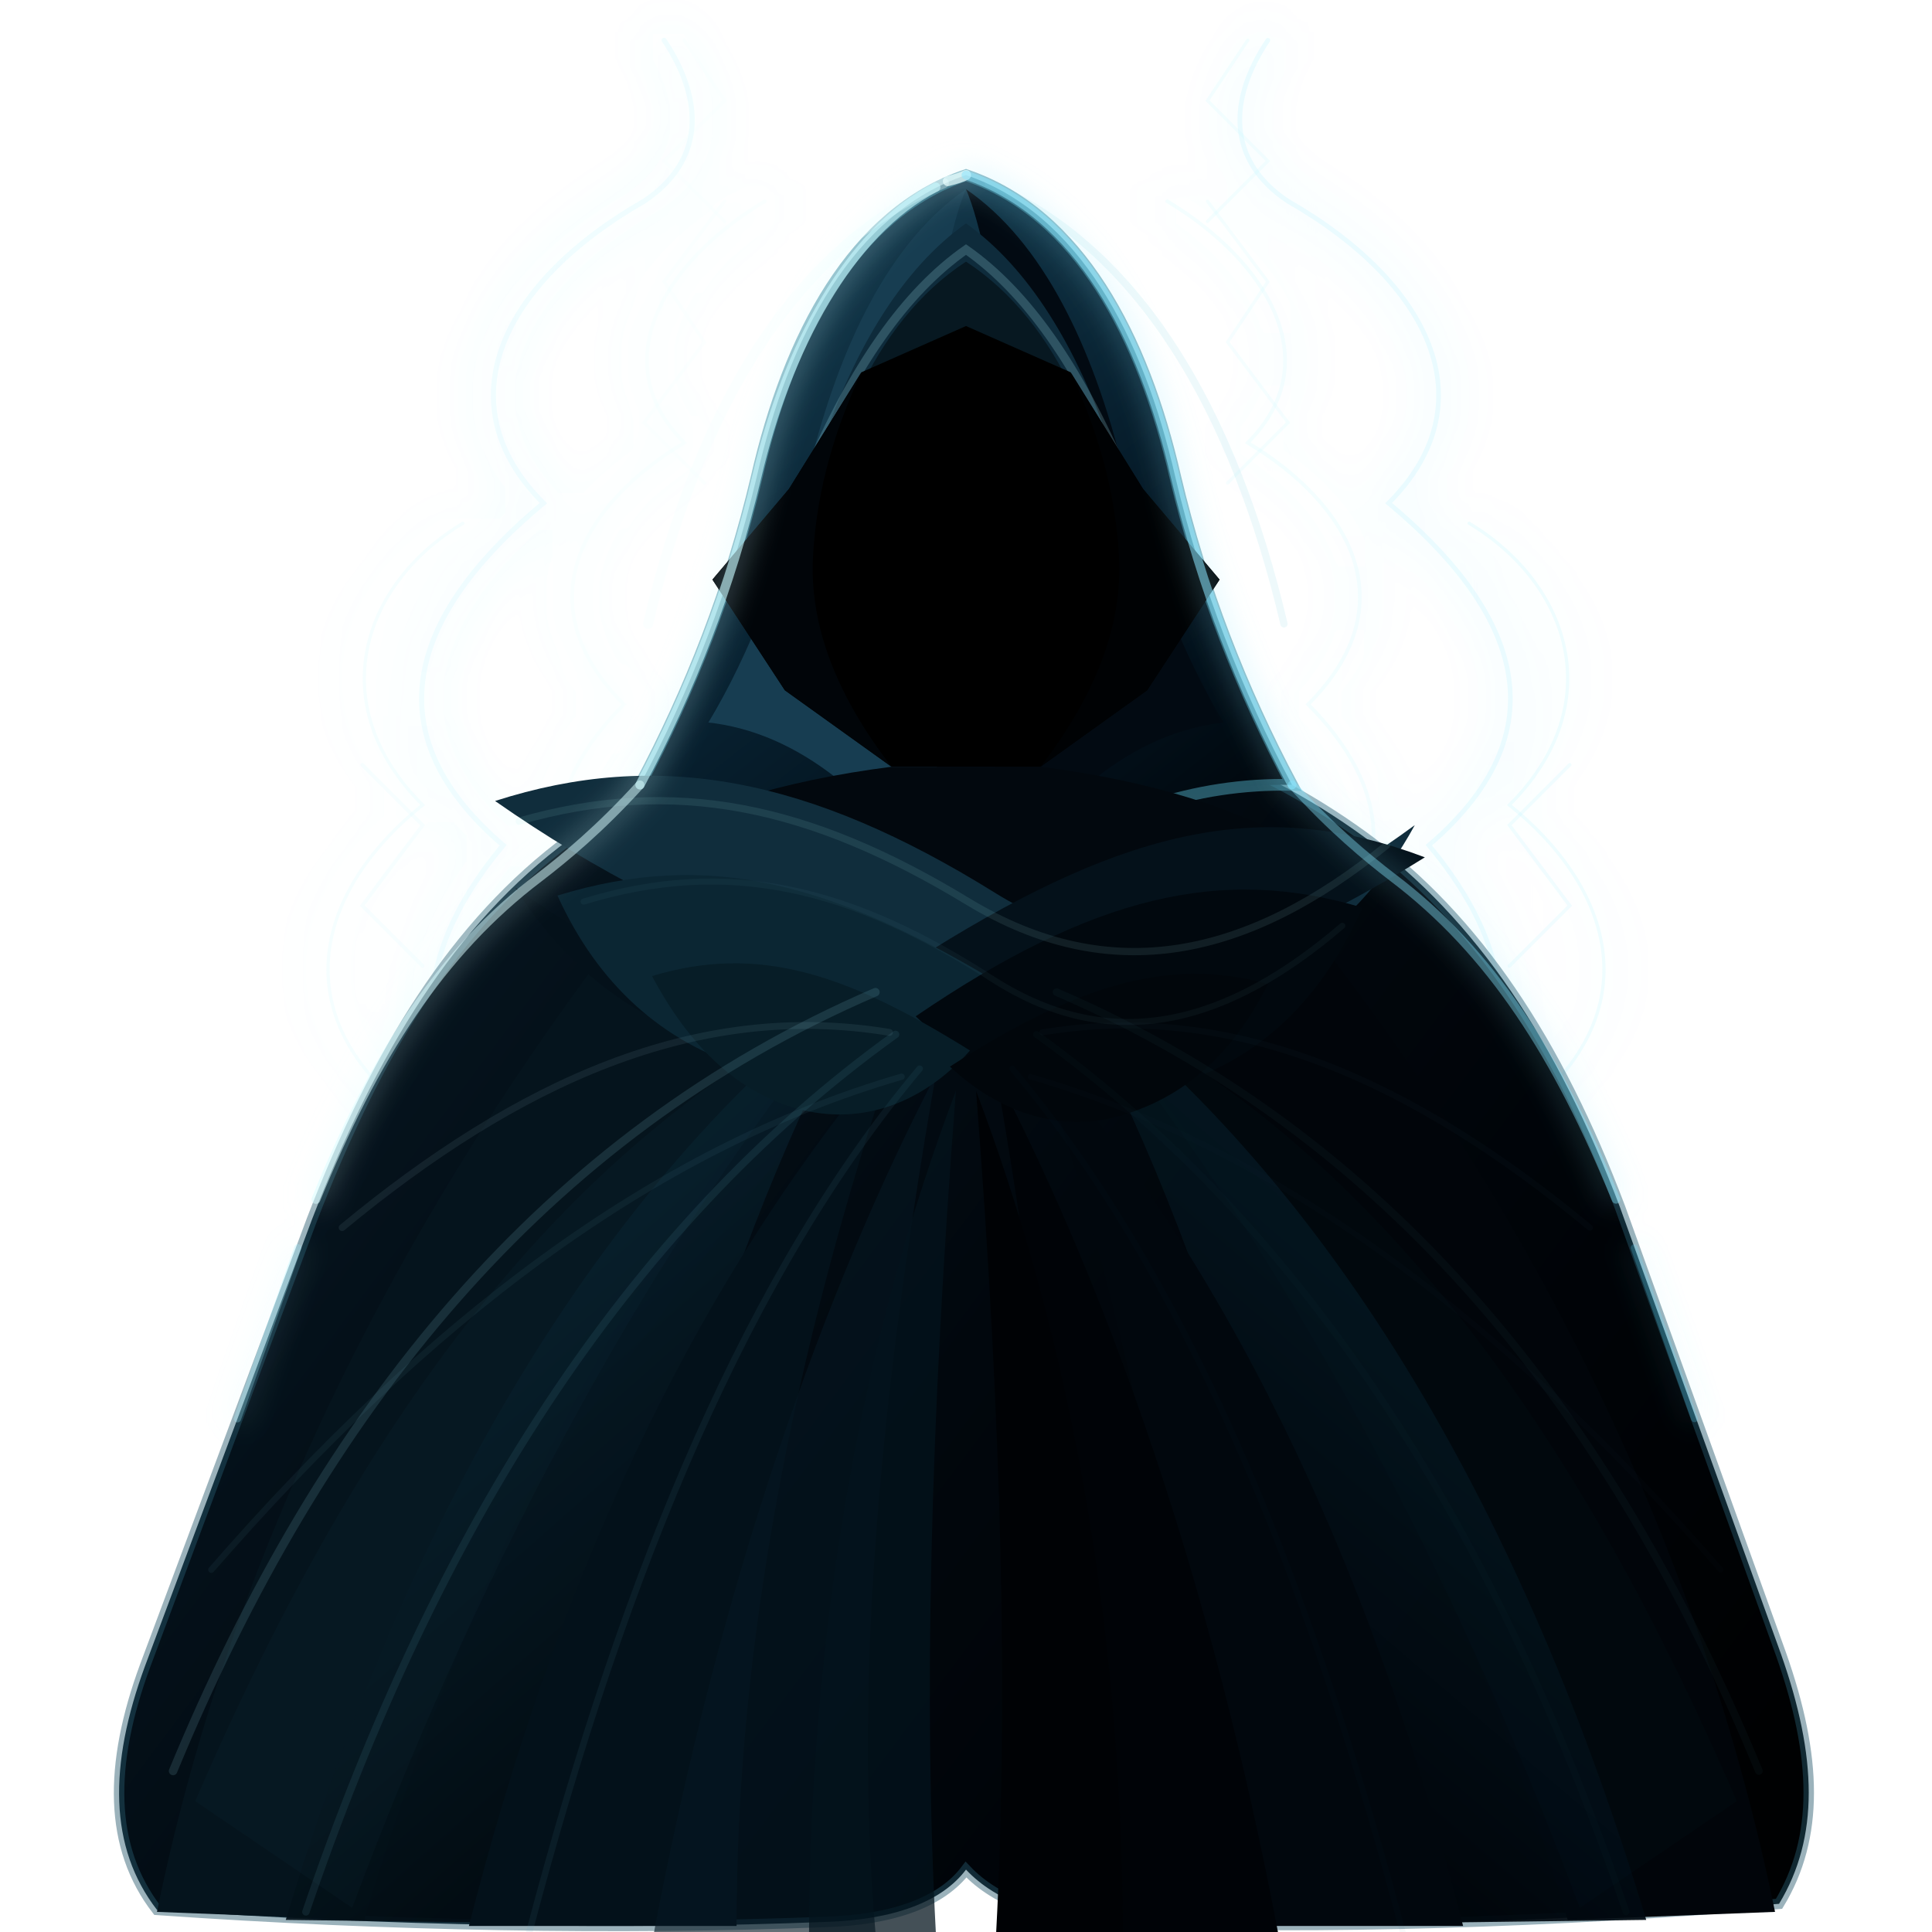
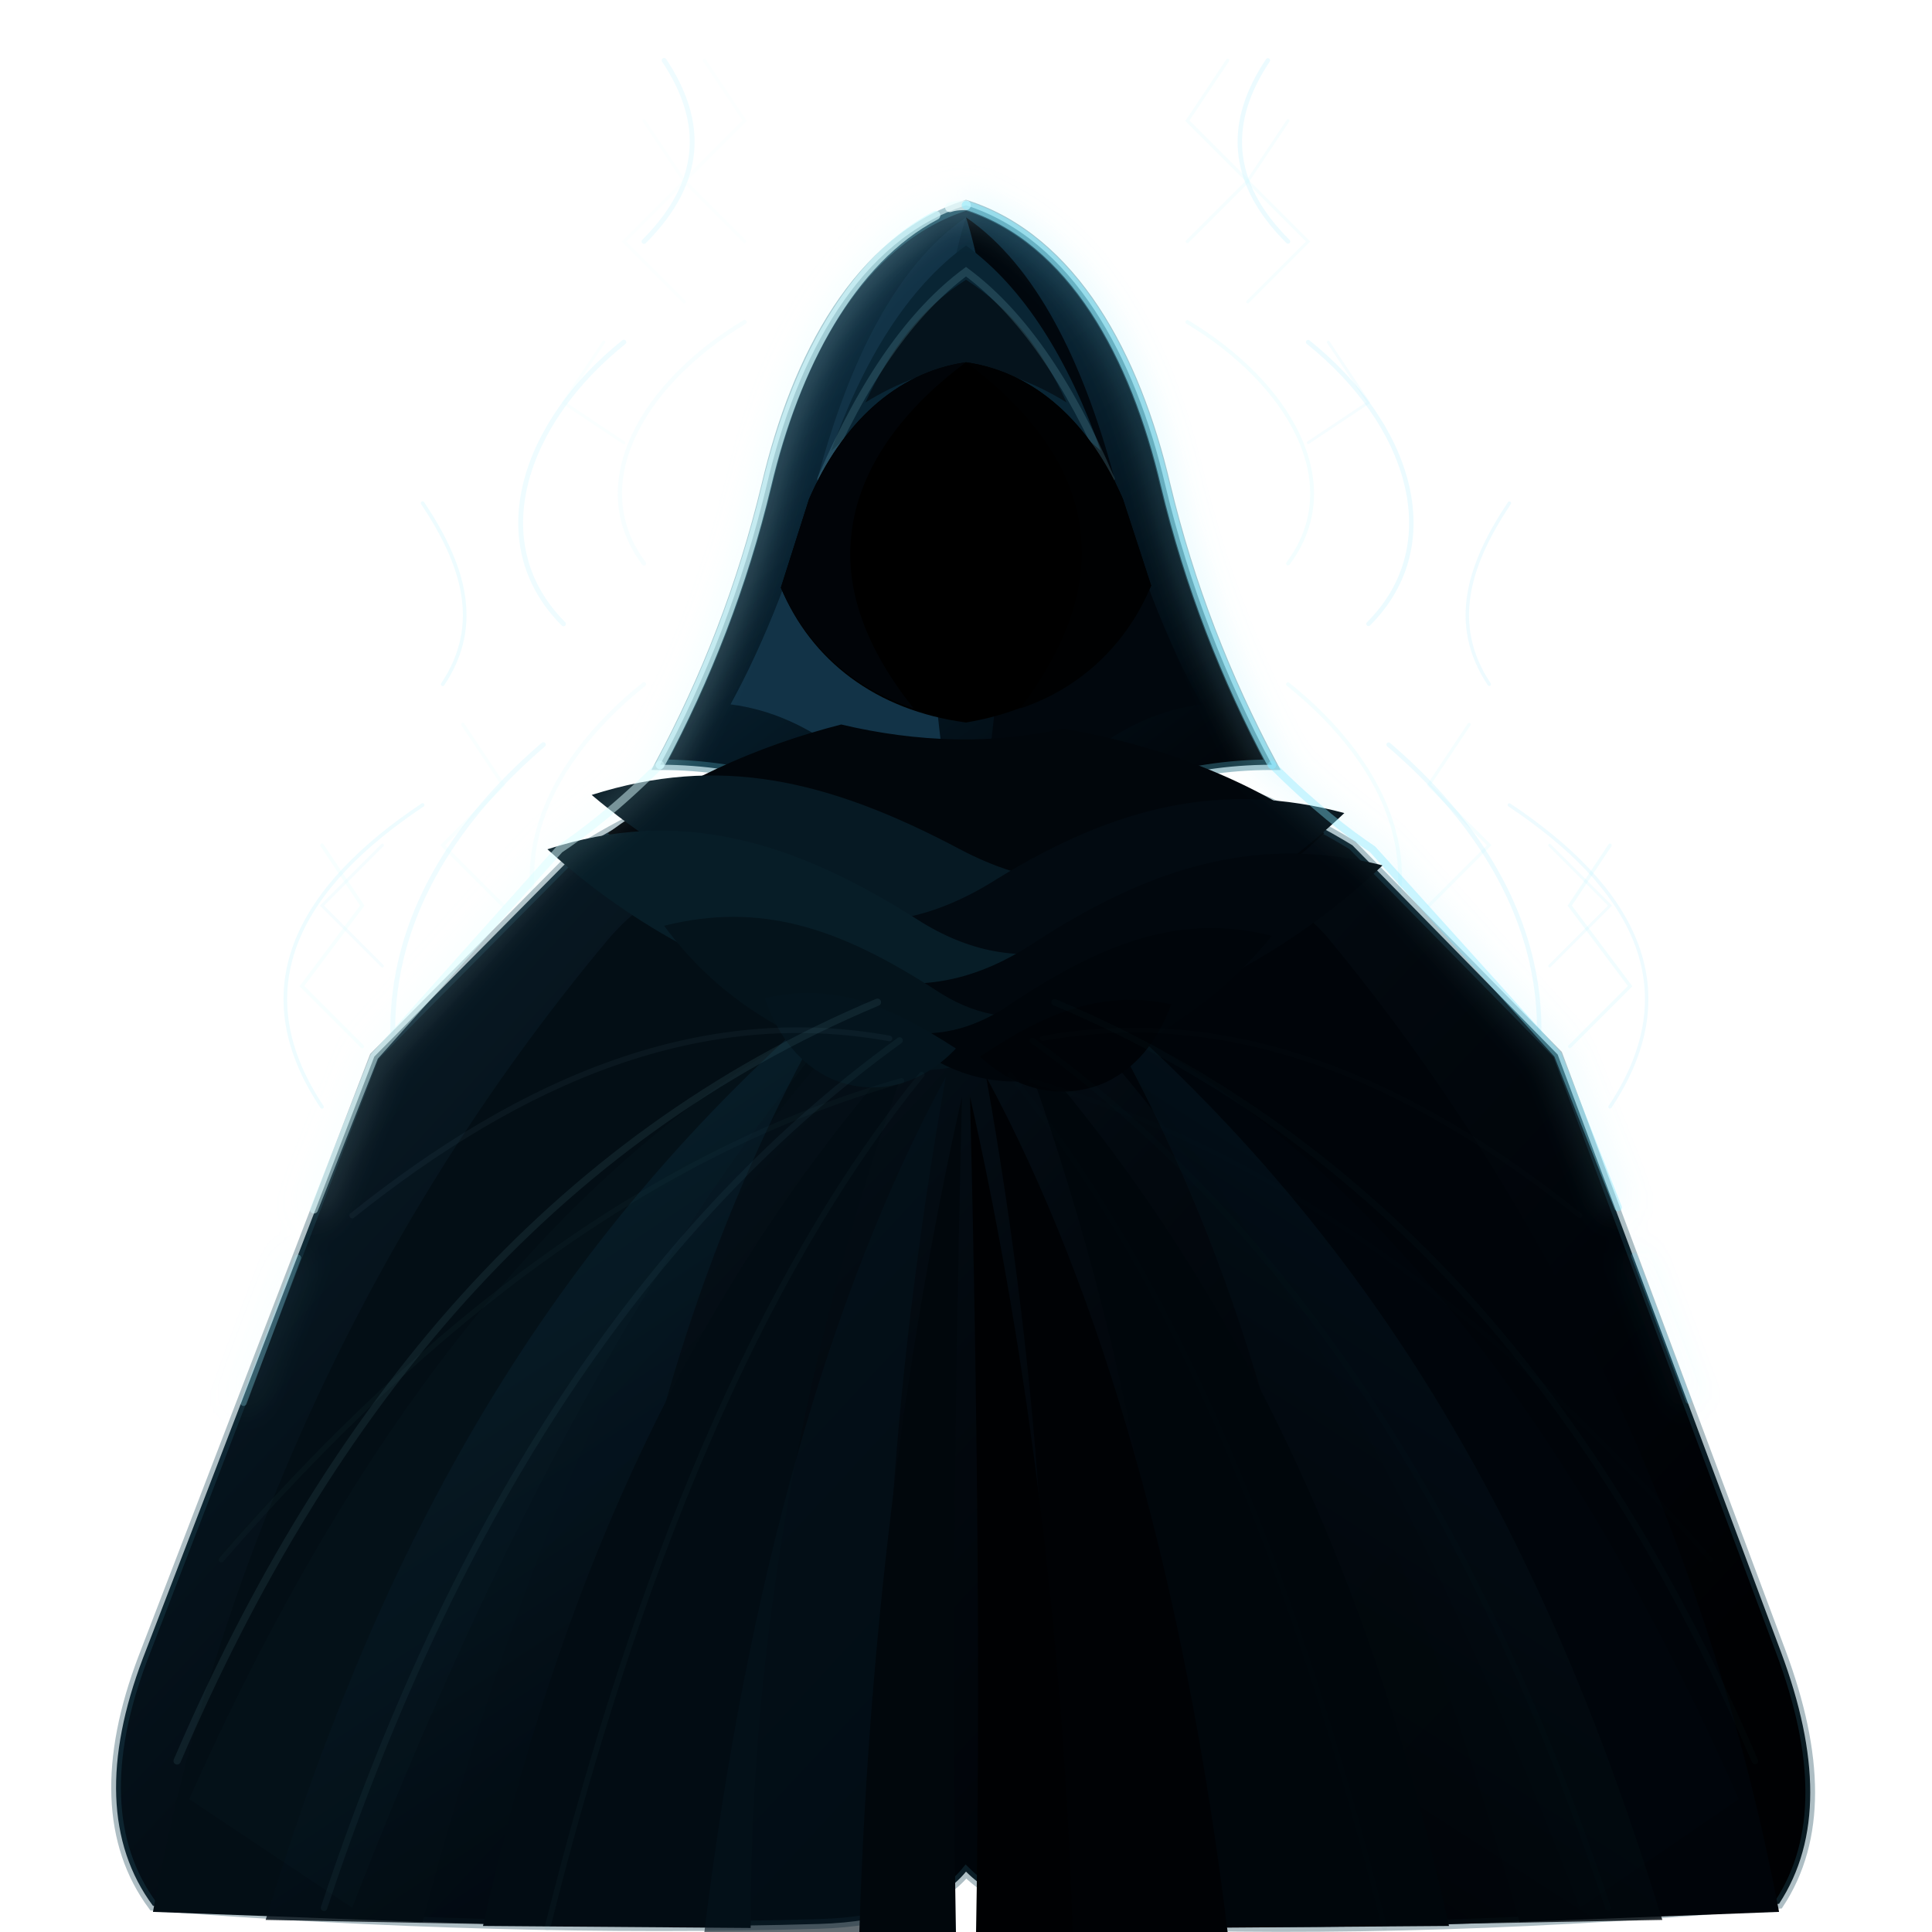
- <svg xmlns="http://www.w3.org/2000/svg" viewBox="0 0 96 96" role="img" aria-labelledby="t d" data-brand-vector-source="canonical-reference-v2-reset-v10-6">
+ <svg xmlns="http://www.w3.org/2000/svg" viewBox="0 0 96 96" role="img" aria-labelledby="t d" data-brand-vector-source="canonical-reference-v2-reset-v11-2">
  <defs>
-     <linearGradient id="cloak" x1="11" y1="43" x2="82" y2="96" gradientUnits="userSpaceOnUse">
-       <stop stop-color="#081924" />
-       <stop offset=".22" stop-color="#041019" />
-       <stop offset=".5" stop-color="#01070d" />
-       <stop offset=".76" stop-color="#000307" />
-       <stop offset="1" stop-color="#000102" />
+     <linearGradient id="cloak" x1="17" y1="42" x2="74" y2="95" gradientUnits="userSpaceOnUse">
+       <stop stop-color="#0a1d28" />
+       <stop offset=".24" stop-color="#05121b" />
+       <stop offset=".52" stop-color="#02080e" />
+       <stop offset=".78" stop-color="#000409" />
+       <stop offset="1" stop-color="#000103" />
    </linearGradient>
-     <linearGradient id="hood" x1="34" y1="9" x2="62" y2="45" gradientUnits="userSpaceOnUse">
-       <stop stop-color="#1c465c" />
-       <stop offset=".24" stop-color="#103244" />
-       <stop offset=".5" stop-color="#071f2e" />
-       <stop offset=".76" stop-color="#02101a" />
-       <stop offset="1" stop-color="#000307" />
-     </linearGradient>
-     <linearGradient id="leftMass" x1="7" y1="54" x2="44" y2="96" gradientUnits="userSpaceOnUse">
-       <stop stop-color="#0d2b3a" />
-       <stop offset=".38" stop-color="#061b27" />
-       <stop offset=".76" stop-color="#020b12" />
+     <linearGradient id="hood" x1="35" y1="10" x2="61" y2="44" gradientUnits="userSpaceOnUse">
+       <stop stop-color="#173b4f" />
+       <stop offset=".28" stop-color="#0b2839" />
+       <stop offset=".58" stop-color="#041621" />
+       <stop offset=".82" stop-color="#01080e" />
      <stop offset="1" stop-color="#000205" />
    </linearGradient>
-     <linearGradient id="rightMass" x1="87" y1="54" x2="51" y2="96" gradientUnits="userSpaceOnUse">
-       <stop stop-color="#071b27" />
-       <stop offset=".4" stop-color="#03121b" />
-       <stop offset=".78" stop-color="#00050a" />
-       <stop offset="1" stop-color="#000102" />
+     <linearGradient id="leftPlane" x1="14" y1="50" x2="44" y2="95" gradientUnits="userSpaceOnUse">
+       <stop stop-color="#0b2836" />
+       <stop offset=".42" stop-color="#051722" />
+       <stop offset="1" stop-color="#010409" />
    </linearGradient>
-     <radialGradient id="aura" cx="50%" cy="30%" r="52%">
-       <stop offset=".12" stop-color="#d9fdff" stop-opacity=".12" />
-       <stop offset=".38" stop-color="#63e7ff" stop-opacity=".09" />
-       <stop offset=".7" stop-color="#1abff0" stop-opacity=".045" />
-       <stop offset="1" stop-color="#006ca8" stop-opacity="0" />
-     </radialGradient>
-     <filter id="mist" x="-100%" y="-100%" width="300%" height="300%">
-       <feGaussianBlur stdDeviation="4.6" />
+     <linearGradient id="rightPlane" x1="80" y1="50" x2="51" y2="95" gradientUnits="userSpaceOnUse">
+       <stop stop-color="#061923" />
+       <stop offset=".44" stop-color="#020b12" />
+       <stop offset="1" stop-color="#000205" />
+     </linearGradient>
+     <filter id="blur5" x="-100%" y="-100%" width="300%" height="300%">
+       <feGaussianBlur stdDeviation="4.2" />
    </filter>
-     <filter id="soft" x="-100%" y="-100%" width="300%" height="300%">
-       <feGaussianBlur stdDeviation="1.3" />
+     <filter id="blur2" x="-100%" y="-100%" width="300%" height="300%">
+       <feGaussianBlur stdDeviation="1.6" />
    </filter>
-     <filter id="glow" x="-160%" y="-160%" width="420%" height="420%">
-       <feGaussianBlur stdDeviation=".7" result="b" />
+     <filter id="blur1" x="-100%" y="-100%" width="300%" height="300%">
+       <feGaussianBlur stdDeviation=".65" />
+     </filter>
+     <filter id="glow" x="-150%" y="-150%" width="400%" height="400%">
+       <feGaussianBlur stdDeviation=".8" result="b" />
      <feMerge>
        <feMergeNode in="b" />
        <feMergeNode in="SourceGraphic" />
      </feMerge>
    </filter>
  </defs>
-   <g data-brand-atmosphere="" aria-hidden="true">
-     <g fill="none" stroke-linecap="round" filter="url(#soft)">
-       <path d="M27 59C20 54 20 48 25 42C18 36 21 30 27 25C22 20 25 14 32 10C35 8 35 5 33 2" stroke="#55dcff" stroke-opacity=".10" stroke-width=".82" />
-       <path d="M69 59C76 54 76 48 71 42C78 36 75 30 69 25C74 20 71 14 64 10C61 8 61 5 63 2" stroke="#3bd1ff" stroke-opacity=".085" stroke-width=".76" />
-       <path d="M32 48C26 44 27 39 31 35C26 30 29 25 34 22C30 18 33 13 38 10" stroke="#8cecff" stroke-opacity=".09" stroke-width=".62" />
-       <path d="M64 48C70 44 69 39 65 35C70 30 67 25 62 22C66 18 63 13 58 10" stroke="#64e1ff" stroke-opacity=".075" stroke-width=".58" />
-       <path d="M20 55C14 50 16 44 21 40C16 35 18 29 23 26" stroke="#7be8ff" stroke-opacity=".065" stroke-width=".52" />
-       <path d="M76 55C82 50 80 44 75 40C80 35 78 29 73 26" stroke="#50dbff" stroke-opacity=".055" stroke-width=".48" />
-     </g>
-     <g fill="none" stroke-linecap="round">
-       <path d="M27 59C20 54 20 48 25 42C18 36 21 30 27 25C22 20 25 14 32 10C35 8 35 5 33 2" stroke="#b8f7ff" stroke-opacity=".18" stroke-width=".25" />
-       <path d="M69 59C76 54 76 48 71 42C78 36 75 30 69 25C74 20 71 14 64 10C61 8 61 5 63 2" stroke="#8ceeff" stroke-opacity=".15" stroke-width=".23" />
-       <path d="M32 48C26 44 27 39 31 35C26 30 29 25 34 22C30 18 33 13 38 10" stroke="#e2feff" stroke-opacity=".14" stroke-width=".18" />
-       <path d="M64 48C70 44 69 39 65 35C70 30 67 25 62 22C66 18 63 13 58 10" stroke="#b2f7ff" stroke-opacity=".14" stroke-width=".18" />
-       <path d="M20 55C14 50 16 44 21 40C16 35 18 29 23 26" stroke="#a5f2ff" stroke-opacity=".1" stroke-width=".16" />
-       <path d="M76 55C82 50 80 44 75 40C80 35 78 29 73 26" stroke="#73e6ff" stroke-opacity=".1" stroke-width=".16" />
-       <path d="M35 24L32 21L35 17L33 14L36 10" stroke="#f1ffff" stroke-opacity=".19" stroke-width=".17" />
-       <path d="M61 24L64 21L61 17L63 14L60 10" stroke="#c4f9ff" stroke-opacity=".15" stroke-width=".16" />
-     </g>
+   <g data-brand-atmosphere="" aria-hidden="true" fill="none" stroke-linecap="round">
+     <path d="M22 60C17 51 20 43 27 37M28 31C24 27 26 21 31 17M32 12C35 9 35 6 33 3" stroke="#a9f2ff" stroke-opacity=".18" stroke-width=".24" />
+     <path d="M74 60C79 51 76 43 69 37M68 31C72 27 70 21 65 17M64 12C61 9 61 6 63 3" stroke="#7fe6ff" stroke-opacity=".15" stroke-width=".22" />
+     <path d="M29 50C24 44 27 38 32 34M32 28C29 24 32 19 37 16" stroke="#d2fbff" stroke-opacity=".17" stroke-width=".21" />
+     <path d="M67 50C72 44 69 38 64 34M64 28C67 24 64 19 59 16" stroke="#a4f2ff" stroke-opacity=".14" stroke-width=".19" />
+     <path d="M16 55C12 49 15 44 21 40M22 34C24 31 23 28 21 25" stroke="#72e1ff" stroke-opacity=".12" stroke-width=".18" />
+     <path d="M80 55C84 49 81 44 75 40M74 34C72 31 73 28 75 25" stroke="#55d6ff" stroke-opacity=".1" stroke-width=".17" />
+     <path d="M25 45L22 42L25 39L23 36" stroke="#d7fdff" stroke-opacity=".15" stroke-width=".17" />
+     <path d="M71 45L74 42L71 39L73 36" stroke="#a7f2ff" stroke-opacity=".12" stroke-width=".16" />
+     <path d="M34 15L31 12L34 9L32 6" stroke="#f1ffff" stroke-opacity=".19" stroke-width=".16" />
+     <path d="M62 15L65 12L62 9L64 6" stroke="#c4f9ff" stroke-opacity=".15" stroke-width=".15" />
+     <path d="M19 48L16 45L19 42" stroke="#9cecff" stroke-opacity=".1" stroke-width=".15" />
+     <path d="M77 48L80 45L77 42" stroke="#72e1ff" stroke-opacity=".085" stroke-width=".14" />
+     <path d="M31 22L28 20L30 17" stroke="#d9fdff" stroke-opacity=".13" stroke-width=".15" />
+     <path d="M65 22L68 20L66 17" stroke="#acf4ff" stroke-opacity=".11" stroke-width=".14" />
  </g>
  <g data-brand-energy="" aria-hidden="true" fill="none" stroke-linecap="round">
-     <path d="M21 48L18 45L21 41L18 38" stroke="#ddfdff" stroke-opacity=".18" stroke-width=".18" />
-     <path d="M75 48L78 45L75 41L78 38" stroke="#a7f3ff" stroke-opacity=".15" stroke-width=".17" />
-     <path d="M36 11L33 8L36 5L34 2" stroke="#f3ffff" stroke-opacity=".2" stroke-width=".17" />
-     <path d="M60 11L63 8L60 5L62 2" stroke="#bdf8ff" stroke-opacity=".16" stroke-width=".16" />
+     <path d="M18 52L15 49L18 45L16 42" stroke="#c8faff" stroke-opacity=".16" stroke-width=".18" />
+     <path d="M78 52L81 49L78 45L80 42" stroke="#98efff" stroke-opacity=".13" stroke-width=".17" />
+     <path d="M37 12L34 9L37 6L35 3" stroke="#f4ffff" stroke-opacity=".2" stroke-width=".17" />
+     <path d="M59 12L62 9L59 6L61 3" stroke="#c3f8ff" stroke-opacity=".16" stroke-width=".16" />
  </g>
  <g data-brand-figure="">
-     <path data-brand-cloak="" d="M48 35.2C40.3 35.2 33.9 37.6 28.3 41.7C22.6 45.9 18.7 52.3 15.5 60.6L7.2 82.8C5.4 87.7 5.4 91.8 7.8 94.9C19.2 95.7 30.9 95.9 41 95.5C44.4 95.4 46.8 94.5 48 92.9C49.5 94.5 52 95.4 55.4 95.5C65.9 95.9 77.3 95.5 88.4 94.6C90.4 91.3 90.3 87.3 88.5 82.2L80.5 60C77.4 51.8 73.4 45.7 67.8 41.6C62.3 37.6 55.8 35.2 48 35.2Z" fill="url(#cloak)" stroke="#25586b" stroke-opacity=".46" stroke-width=".52" />
+     <path data-brand-cloak="" d="M48 37C40.6 37 34.2 38.8 28.8 42.2L18.6 52.5L7.1 82.4C5.2 87.4 5.3 91.6 7.6 94.7C18.8 95.6 30.4 95.9 40.7 95.6C44.1 95.5 46.7 94.6 48 93C49.5 94.5 52 95.4 55.5 95.6C66 96 77.4 95.6 88.4 94.6C90.5 91.4 90.4 87.2 88.5 82.1L77.4 52.4L67.2 42C61.8 38.7 55.4 37 48 37Z" fill="url(#cloak)" stroke="#214c5e" stroke-opacity=".36" stroke-width=".48" />
    <g data-brand-folds="">
-       <path d="M7.8 95C11.1 78.8 18.8 61.9 31.2 45.8C35 41.8 39.6 42.7 44.7 47.2C33.4 58.8 24.2 75.1 18.1 95.4Z" fill="#05141d" />
-       <path d="M14.2 95.4C20.1 75.8 29.5 59 43.1 48.7C35.6 62.6 31 78.9 29.7 95.6Z" fill="url(#leftMass)" opacity=".92" />
-       <path d="M23.3 95.7C27.5 79.2 34.1 64.1 44.6 51.8C39.3 67.4 36.6 82 36.6 95.7Z" fill="#03111a" />
-       <path d="M32.5 96C35.8 78.6 40.9 64.2 46.5 53.4C43.8 68.9 42.4 83.2 43.5 96Z" fill="#061722" fill-opacity=".62" />
-       <path d="M40.2 96C40.3 80 43 66.1 47.5 54.2C46.2 70.9 45.9 84.7 46.5 96Z" fill="#04131d" fill-opacity=".74" />
-       <path d="M88.2 95C84.8 78.4 77.2 61.5 64.8 45.8C61 41.8 56.4 42.7 51.3 47.2C62.6 58.8 71.8 75.1 77.9 95.4Z" fill="#01050a" />
-       <path d="M81.8 95.4C75.9 75.8 66.5 59 52.9 48.7C60.4 62.6 65 78.9 66.3 95.6Z" fill="url(#rightMass)" opacity=".92" />
-       <path d="M72.7 95.7C68.5 79.2 61.9 64.1 51.4 51.8C56.7 67.4 59.4 82 59.4 95.7Z" fill="#01070d" />
-       <path d="M63.5 96C60.2 78.6 55.1 64.2 49.5 53.4C52.2 68.9 53.6 83.2 52.5 96Z" fill="#000307" />
-       <path d="M55.8 96C55.7 80 53 66.1 48.5 54.2C49.8 70.9 50.1 84.7 49.5 96Z" fill="#000205" />
-       <path d="M9.7 89.5C18.2 69.8 28.4 56.6 42.3 49.7C32.9 61.2 24.2 76.8 17.5 94.8Z" fill="#123947" fill-opacity=".12" />
-       <path d="M86.3 89.5C77.8 69.8 67.6 56.6 53.7 49.7C63.1 61.2 71.8 76.8 78.5 94.8Z" fill="#0b2b39" fill-opacity=".08" />
+       <path d="M7.6 95C10.7 78.2 18 61.3 30.2 46.7C34.1 42.1 39 43 45.2 48.2C34.3 58.2 27.2 72.4 21 95.5Z" fill="#030e15" />
+       <path d="M13.2 95.4C18.9 76.7 27.1 61.7 41.8 49.2C33.9 62.4 29.7 78.6 29.1 95.7Z" fill="url(#leftPlane)" opacity=".82" />
+       <path d="M24 95.7C27.6 79.4 34.1 64.1 45.5 51.5C39.7 67 37.3 82 37.3 95.8Z" fill="#020c13" />
+       <path d="M35 96C37.1 78.8 41.2 64.2 47 53.5C44.2 69.2 43.4 83.9 44.3 96Z" fill="#04131c" fill-opacity=".62" />
+       <path d="M42.7 96C43.2 80.2 45.2 66 47.8 54.5C47.4 70.8 47.3 84.7 47.5 96Z" fill="#01070c" />
+       <path d="M88.4 95C85.2 78.1 78 61.1 65.9 46.5C61.9 42.1 57.1 43 50.9 48.2C61.7 58.3 69 72.6 75.5 95.5Z" fill="#000409" />
+       <path d="M82.6 95.4C76.9 76.8 68.7 61.8 54.1 49.3C62 62.5 66.2 78.6 66.8 95.7Z" fill="url(#rightPlane)" opacity=".82" />
+       <path d="M72 95.7C68.4 79.4 61.9 64.1 50.6 51.5C56.3 67 58.7 82 58.7 95.8Z" fill="#00060b" />
+       <path d="M61 96C58.9 78.8 54.8 64.2 49 53.5C51.8 69.2 52.6 83.9 51.7 96Z" fill="#000205" />
+       <path d="M53.3 96C52.8 80.2 50.8 66 48.2 54.5C48.6 70.8 48.7 84.7 48.5 96Z" fill="#000103" />
+       <path d="M9.4 89.4C17.7 70.8 28.3 56.9 42.5 49.9C32.7 61.1 24.5 76.7 17.5 94.8Z" fill="#10303e" fill-opacity=".09" />
+       <path d="M86.4 89.4C78.2 70.8 67.8 56.9 53.6 49.9C63.4 61.2 71.6 76.7 78.5 94.8Z" fill="#08202c" fill-opacity=".055" />
    </g>
-     <path data-brand-hood="" d="M48 8.7C42.4 10.6 39.2 16.7 37.6 23.7C36.3 29.2 34.3 34.3 31.8 39C36.7 38.9 41.2 40.5 45 43.1C46.6 44.2 47.6 45.3 48 46C48.5 45.3 49.5 44.2 51.1 43.1C54.9 40.5 59.3 38.9 64.2 39C61.7 34.3 59.7 29.2 58.4 23.7C56.8 16.7 53.6 10.6 48 8.7Z" fill="url(#hood)" stroke="#438fa3" stroke-opacity=".59" stroke-width=".58" />
+     <path data-brand-hood="" d="M48 10.2C42.7 11.9 39.6 17.7 38.1 24.1C36.9 29.1 35.1 33.7 32.8 38C37.2 38 41.1 39.3 44.7 41.7C46.3 42.8 47.4 43.9 48 44.6C48.6 43.9 49.7 42.8 51.3 41.7C54.9 39.3 58.8 38 63.2 38C60.9 33.7 59.1 29.1 57.9 24.1C56.4 17.7 53.3 11.9 48 10.2Z" fill="url(#hood)" stroke="#397d91" stroke-opacity=".48" stroke-width=".52" />
    <g data-brand-hood-layers="">
-       <path d="M48 9.4C44.2 12 41.7 17.2 40.2 23.3C39 28 37.2 32.6 35.2 35.9C39.6 36.4 43.6 39.5 47.7 45.7C45.9 35.4 45.3 26.9 46.1 19.1C46.5 14.8 47.3 11 48 9.4Z" fill="#173d51" />
-       <path d="M48 9.4C51.8 12 54.3 17.2 55.8 23.3C57 28 58.8 32.6 60.8 35.9C56.4 36.4 52.4 39.5 48.3 45.7C50.1 35.4 50.7 26.9 49.9 19.1C49.5 14.8 48.7 11 48 9.4Z" fill="#020a12" />
-       <path d="M48 11.1C44.9 13.3 42.5 17.2 40.8 22.2C43 20.1 45.4 18.5 48 17.5C50.6 18.5 53 20.1 55.2 22.2C53.5 17.2 51.1 13.3 48 11.1Z" fill="#0e2b3b" />
-       <path d="M48 13C45.7 14.5 43.9 16.8 42.6 19.6C44.4 18.5 46.2 17.8 48 17.4C49.8 17.8 51.6 18.5 53.4 19.6C52.1 16.8 50.3 14.5 48 13Z" fill="#071821" />
-       <path d="M40.1 23.6C42.4 18.2 45 14.5 48 12.4C51 14.5 53.6 18.2 55.9 23.6" fill="none" stroke="#a9eaf3" stroke-opacity=".21" stroke-width=".43" stroke-linecap="round" />
+       <path d="M48 10.8C44.5 13.2 42.2 18 40.7 23.5C39.6 27.9 38 31.9 36.3 35C40.2 35.5 43.8 38.2 47.8 44.2C46.2 34.7 45.7 27 46.4 19.7C46.8 15.7 47.5 12.3 48 10.8Z" fill="#123347" />
+       <path d="M48 10.8C51.5 13.2 53.8 18 55.3 23.5C56.4 27.9 58 31.9 59.7 35C55.8 35.5 52.2 38.2 48.2 44.2C49.8 34.7 50.3 27 49.6 19.7C49.2 15.7 48.5 12.3 48 10.8Z" fill="#01070d" />
+       <path d="M48 12.2C45.1 14.3 42.9 17.9 41.3 22.4C43.4 20.5 45.6 19.1 48 18.2C50.4 19.1 52.6 20.5 54.7 22.4C53.1 17.9 50.9 14.3 48 12.2Z" fill="#092534" />
+       <path d="M48 13.9C45.8 15.3 44.2 17.4 43 20C44.6 19 46.3 18.4 48 18.1C49.7 18.4 51.4 19 53 20C51.8 17.4 50.2 15.3 48 13.9Z" fill="#05131c" />
+       <path d="M40.8 23.8C42.9 18.9 45.3 15.5 48 13.5C50.7 15.5 53.1 18.9 55.2 23.8" fill="none" stroke="#91dbe7" stroke-opacity=".16" stroke-width=".38" stroke-linecap="round" />
    </g>
-     <path data-brand-face-void="" d="M48 16.2L42.8 18.5L39.2 24.3L35.4 28.8L39 34.3L44.3 38.1L51.7 38.1L57 34.3L60.6 28.8L56.8 24.3L53.2 18.5Z" fill="#000" />
+     <path data-brand-face-void="" d="M48 18C44.5 18.5 41.8 21.1 40.2 24.8L38.8 29.2C40.3 32.8 43.5 35.3 48 35.9C52.3 35.2 55.5 32.7 57.2 29.1L55.8 24.8C54.2 21.1 51.5 18.5 48 18Z" fill="#000" />
    <g data-brand-face-depth="">
-       <path d="M42.8 18.5L39.2 24.3L35.4 28.8L39 34.3L44.3 38.1C41.6 34.6 40.2 31.1 40.4 27.6C40.6 24.1 41.6 21.1 42.8 18.5Z" fill="#010509" />
-       <path d="M53.2 18.5L56.8 24.3L60.6 28.8L57 34.3L51.7 38.1C54.4 34.6 55.8 31.1 55.6 27.6C55.4 24.1 54.4 21.1 53.2 18.5Z" fill="#000204" />
+       <path d="M48 18C44.5 18.5 41.8 21.1 40.2 24.8L38.8 29.2C40 32 42.3 34.2 45.4 35.2C43 32.2 42 29.3 42.3 26.6C42.6 23.6 44.5 20.6 48 18Z" fill="#010408" />
+       <path d="M48 18C51.5 18.5 54.2 21.1 55.8 24.8L57.2 29.1C56 32 53.7 34.2 50.7 35.2C53 32.1 54 29.3 53.7 26.5C53.4 23.5 51.5 20.6 48 18Z" fill="#000102" />
    </g>
-     <path data-brand-neck-shadow="" d="M44.3 38.1L51.7 38.1C57.2 38.8 61.7 40.2 65.2 42.3C59.4 47.2 53.8 49.2 48 49.3C42.2 49.2 36.6 47.2 30.8 42.3C34.3 40.2 38.8 38.8 44.3 38.1Z" fill="#02080e" />
+     <path data-brand-neck-shadow="" d="M41.8 36C45.6 36.9 49.4 37 52.8 36.2C58 37.1 62.4 38.9 65.8 41.4C61.1 45.9 55.2 48 48 48C41.4 48 35.5 45.8 30.2 41.4C33.6 38.9 37.5 37.1 41.8 36Z" fill="#01060b" />
    <g data-brand-collar="">
-       <path d="M24.6 39.8C32.7 37.2 40.2 38.6 49.5 44.4C55.8 48.3 62.4 46.8 70.3 41C67.2 46.7 61.8 50.1 55.1 50.2C45.5 50.4 34.6 46.8 24.6 39.8Z" fill="#102d3c" />
-       <path d="M70.8 42.6C62.9 39.6 56.1 41.1 46.3 47.2C40.1 51.1 33.7 49.9 25.6 44.1C29.3 50 35 52.9 42 52.5C51 52 62 48.1 70.8 42.6Z" fill="#04111a" />
-       <path d="M27.7 44.5C35.2 42.2 41.4 43.8 50.2 49.2C46.6 53.1 41.9 54.5 37.2 53.1C32.9 51.8 29.7 48.9 27.7 44.5Z" fill="#0b2633" />
-       <path d="M67.7 45.1C60.7 43 54.3 44.5 45.5 50.5C49.3 54.2 54.1 55.3 58.7 53.8C62.7 52.5 65.7 49.6 67.7 45.1Z" fill="#01080e" />
-       <path d="M32.4 48.5C37.7 46.9 42.1 48.4 48.2 52.2C45.7 55 42.5 56 39.3 55C36.5 54.1 34.2 51.9 32.4 48.5Z" fill="#071d27" />
-       <path d="M63 48.9C58.1 47.5 53.4 49 47.2 53C50 55.6 53.3 56.4 56.4 55.2C59.2 54.2 61.4 52.1 63 48.9Z" fill="#01060b" />
-       <path d="M25.8 40.8C33.5 38.6 40.2 40 48.1 44.8C55.2 49.1 62 47.6 68.9 42" fill="none" stroke="#a7e7ef" stroke-opacity=".1" stroke-width=".36" stroke-linecap="round" />
-       <path d="M29 44.8C36.2 42.6 42.3 44.1 49.4 48.7C55.4 52.5 61.1 50.8 66.7 46" fill="none" stroke="#69a9b7" stroke-opacity=".06" stroke-width=".3" stroke-linecap="round" />
+       <path d="M29.4 39.5C35.7 37.5 41.1 38.7 47.7 42.2C51.1 44 54.4 44.3 57.5 43.2C54.5 46.6 50.1 47.8 45.7 47C39.6 45.9 34 43.4 29.4 39.5Z" fill="#061923" />
+       <path d="M66.8 40.4C60.8 38.8 55.5 40 49.5 43.7C46.5 45.6 43.6 46.2 40.7 45.5C43.8 48.7 48.1 49.7 52.4 48.4C57.8 46.9 62.7 44.3 66.8 40.4Z" fill="#020a11" />
+       <path d="M27.2 42.2C33.7 40.1 39.3 41.7 45.6 45.7C48.1 47.3 50.7 47.8 53.3 47.1C50.4 50.1 46.5 51.2 42.5 50.2C36.6 48.8 31.5 46.1 27.2 42.2Z" fill="#071d27" />
+       <path d="M68.7 43C62.7 41.5 57.4 42.9 51.3 46.9C48.7 48.6 46.1 49.2 43.5 48.7C46.6 51.6 50.5 52.4 54.4 51.2C59.9 49.5 64.7 46.8 68.7 43Z" fill="#01070d" />
+       <path d="M33 46C37.8 44.8 41.7 46.1 46.5 49.2C48.3 50.4 50.2 50.8 52.1 50.3C49.7 52.8 46.6 53.7 43.5 52.9C39 51.7 35.5 49.4 33 46Z" fill="#04131b" />
+       <path d="M63.2 46.5C58.8 45.4 55 46.7 50.2 49.9C48.3 51.2 46.4 51.6 44.5 51.2C47 53.6 50.1 54.3 53.1 53.3C57.2 52 60.6 49.7 63.2 46.5Z" fill="#00050a" />
+       <path d="M38 49.6C41.4 48.8 44.1 49.9 47.5 52.1C45.7 54 43.4 54.5 41.3 53.6C39.8 52.9 38.7 51.6 38 49.6Z" fill="#04141d" />
+       <path d="M58.2 49.9C54.9 49.2 52.1 50.2 48.7 52.5C50.5 54.2 52.8 54.7 54.9 53.8C56.4 53.1 57.5 51.8 58.2 49.9Z" fill="#000307" />
    </g>
    <g data-brand-texture="" fill="none" stroke-linecap="round">
-       <path d="M8.6 88C16 70.1 27 56.4 43.5 49.3" stroke="#95dce7" stroke-opacity=".14" stroke-width=".42" />
-       <path d="M15.2 95C21.6 76.2 31 61.1 44.5 51.4" stroke="#72c5d2" stroke-opacity=".1" stroke-width=".37" />
-       <path d="M26.3 96C31.1 77.8 37.3 63.1 45.7 53.1" stroke="#54a0b0" stroke-opacity=".085" stroke-width=".32" />
-       <path d="M87.4 88C80 70.1 69 56.4 52.5 49.3" stroke="#397b8c" stroke-opacity=".06" stroke-width=".38" />
-       <path d="M80.8 95C74.4 76.2 65 61.1 51.5 51.4" stroke="#245d6e" stroke-opacity=".045" stroke-width=".33" />
-       <path d="M69.7 96C64.9 77.8 58.7 63.1 50.3 53.1" stroke="#194a59" stroke-opacity=".035" stroke-width=".29" />
-       <path d="M32.2 31C34.7 20.4 39.4 12.3 46.9 9.1" stroke="#f5ffff" stroke-opacity=".34" stroke-width=".5" />
-       <path d="M63.8 31C61.3 20.4 56.6 12.3 49.1 9.1" stroke="#6fcfdf" stroke-opacity=".12" stroke-width=".36" />
+       <path d="M8.8 87.5C16.4 69.8 27.4 56.6 43.6 49.8" stroke="#7fc9d5" stroke-opacity=".09" stroke-width=".36" />
+       <path d="M16.1 94.8C22.2 76.4 31.3 61.4 44.7 51.7" stroke="#5eafbe" stroke-opacity=".065" stroke-width=".32" />
+       <path d="M27.2 95.8C31.6 78.2 37.6 63.5 45.8 53.4" stroke="#438c9d" stroke-opacity=".05" stroke-width=".28" />
+       <path d="M87.2 87.5C79.6 69.8 68.6 56.6 52.4 49.8" stroke="#2b6576" stroke-opacity=".04" stroke-width=".32" />
+       <path d="M79.9 94.8C73.8 76.4 64.7 61.4 51.3 51.7" stroke="#1b4d5d" stroke-opacity=".03" stroke-width=".28" />
+       <path d="M68.8 95.8C64.4 78.2 58.4 63.5 50.2 53.4" stroke="#103744" stroke-opacity=".025" stroke-width=".25" />
    </g>
    <g data-brand-rim-light="" fill="none" stroke-linejoin="round" stroke-linecap="round" filter="url(#glow)">
-       <path d="M31.8 39C34.3 34.3 36.3 29.2 37.6 23.7C39.1 17.3 42.2 11.5 46.5 9.3" stroke="#c7f8ff" stroke-opacity=".62" stroke-width=".46" />
-       <path d="M47.1 9C47.5 8.9 47.8 8.8 48 8.7" stroke="#e9ffff" stroke-opacity=".72" stroke-width=".5" />
-       <path d="M48 8.7C53.6 10.6 56.8 16.7 58.4 23.7C59.7 29.2 61.7 34.3 64.2 39" stroke="#8de8ff" stroke-opacity=".54" stroke-width=".44" />
-       <path d="M31.8 39C29.8 41.2 28.1 42.6 26.8 43.6C21.9 47.3 18.6 52.5 15.7 59.6" stroke="#d8fdff" stroke-opacity=".51" stroke-width=".44" />
-       <path d="M14.8 62L11.8 70.5" stroke="#a3f0ff" stroke-opacity=".28" stroke-width=".36" />
-       <path d="M64.2 39C66.2 41.2 67.9 42.6 69.2 43.6C74.1 47.3 77.4 52.5 80.3 59.6" stroke="#84e7ff" stroke-opacity=".4" stroke-width=".42" />
-       <path d="M81.2 62L84.2 70.5" stroke="#5edaff" stroke-opacity=".23" stroke-width=".34" />
+       <path d="M32.8 38C35.1 33.7 36.9 29.1 38.1 24.1C39.5 18.2 42.3 12.9 46.5 10.7" stroke="#d3fbff" stroke-opacity=".68" stroke-width=".45" />
+       <path d="M47.2 10.3C47.5 10.2 47.8 10.2 48 10.2" stroke="#efffff" stroke-opacity=".76" stroke-width=".48" />
+       <path d="M48 10.2C53.3 11.9 56.4 17.7 57.9 24.1C59.1 29.1 60.9 33.7 63.2 38" stroke="#94ebff" stroke-opacity=".57" stroke-width=".43" />
+       <path d="M32.8 38C30.7 40.1 29 41.4 27.8 42.2L18.6 52.5L15.6 60.1" stroke="#d9fdff" stroke-opacity=".49" stroke-width=".4" />
+       <path d="M14.8 62.5L12.1 69.7" stroke="#9deeff" stroke-opacity=".26" stroke-width=".32" />
+       <path d="M63.2 38C65.3 40.1 67 41.4 68.2 42.2L77.4 52.4L80.4 60" stroke="#83e6ff" stroke-opacity=".39" stroke-width=".38" />
+       <path d="M81.2 62.4L83.9 69.6" stroke="#5bd8ff" stroke-opacity=".21" stroke-width=".3" />
    </g>
    <g data-brand-seams="" fill="none" stroke-linecap="round">
-       <path d="M17 61C25.7 53.8 34.6 49.7 44.2 51.3" stroke="#afe8ef" stroke-opacity=".08" stroke-width=".34" />
-       <path d="M79 61C70.3 53.8 61.4 49.7 51.8 51.3" stroke="#397687" stroke-opacity=".038" stroke-width=".3" />
-       <path d="M10.5 78C21.2 65.7 32.4 57.1 44.8 53.5" stroke="#83cbd8" stroke-opacity=".06" stroke-width=".31" />
-       <path d="M85.5 78C74.8 65.7 63.6 57.1 51.2 53.5" stroke="#285d6d" stroke-opacity=".03" stroke-width=".27" />
+       <path d="M17.5 60.4C26 53.6 34.8 49.9 44.2 51.6" stroke="#91d5df" stroke-opacity=".05" stroke-width=".28" />
+       <path d="M78.5 60.4C70 53.6 61.2 49.9 51.8 51.6" stroke="#285d6c" stroke-opacity=".025" stroke-width=".25" />
+       <path d="M11 77.5C21.4 65.5 32.5 57.2 44.8 53.7" stroke="#65aebb" stroke-opacity=".035" stroke-width=".26" />
+       <path d="M85 77.5C74.6 65.5 63.5 57.2 51.2 53.7" stroke="#1c4856" stroke-opacity=".02" stroke-width=".23" />
    </g>
  </g>
</svg>
